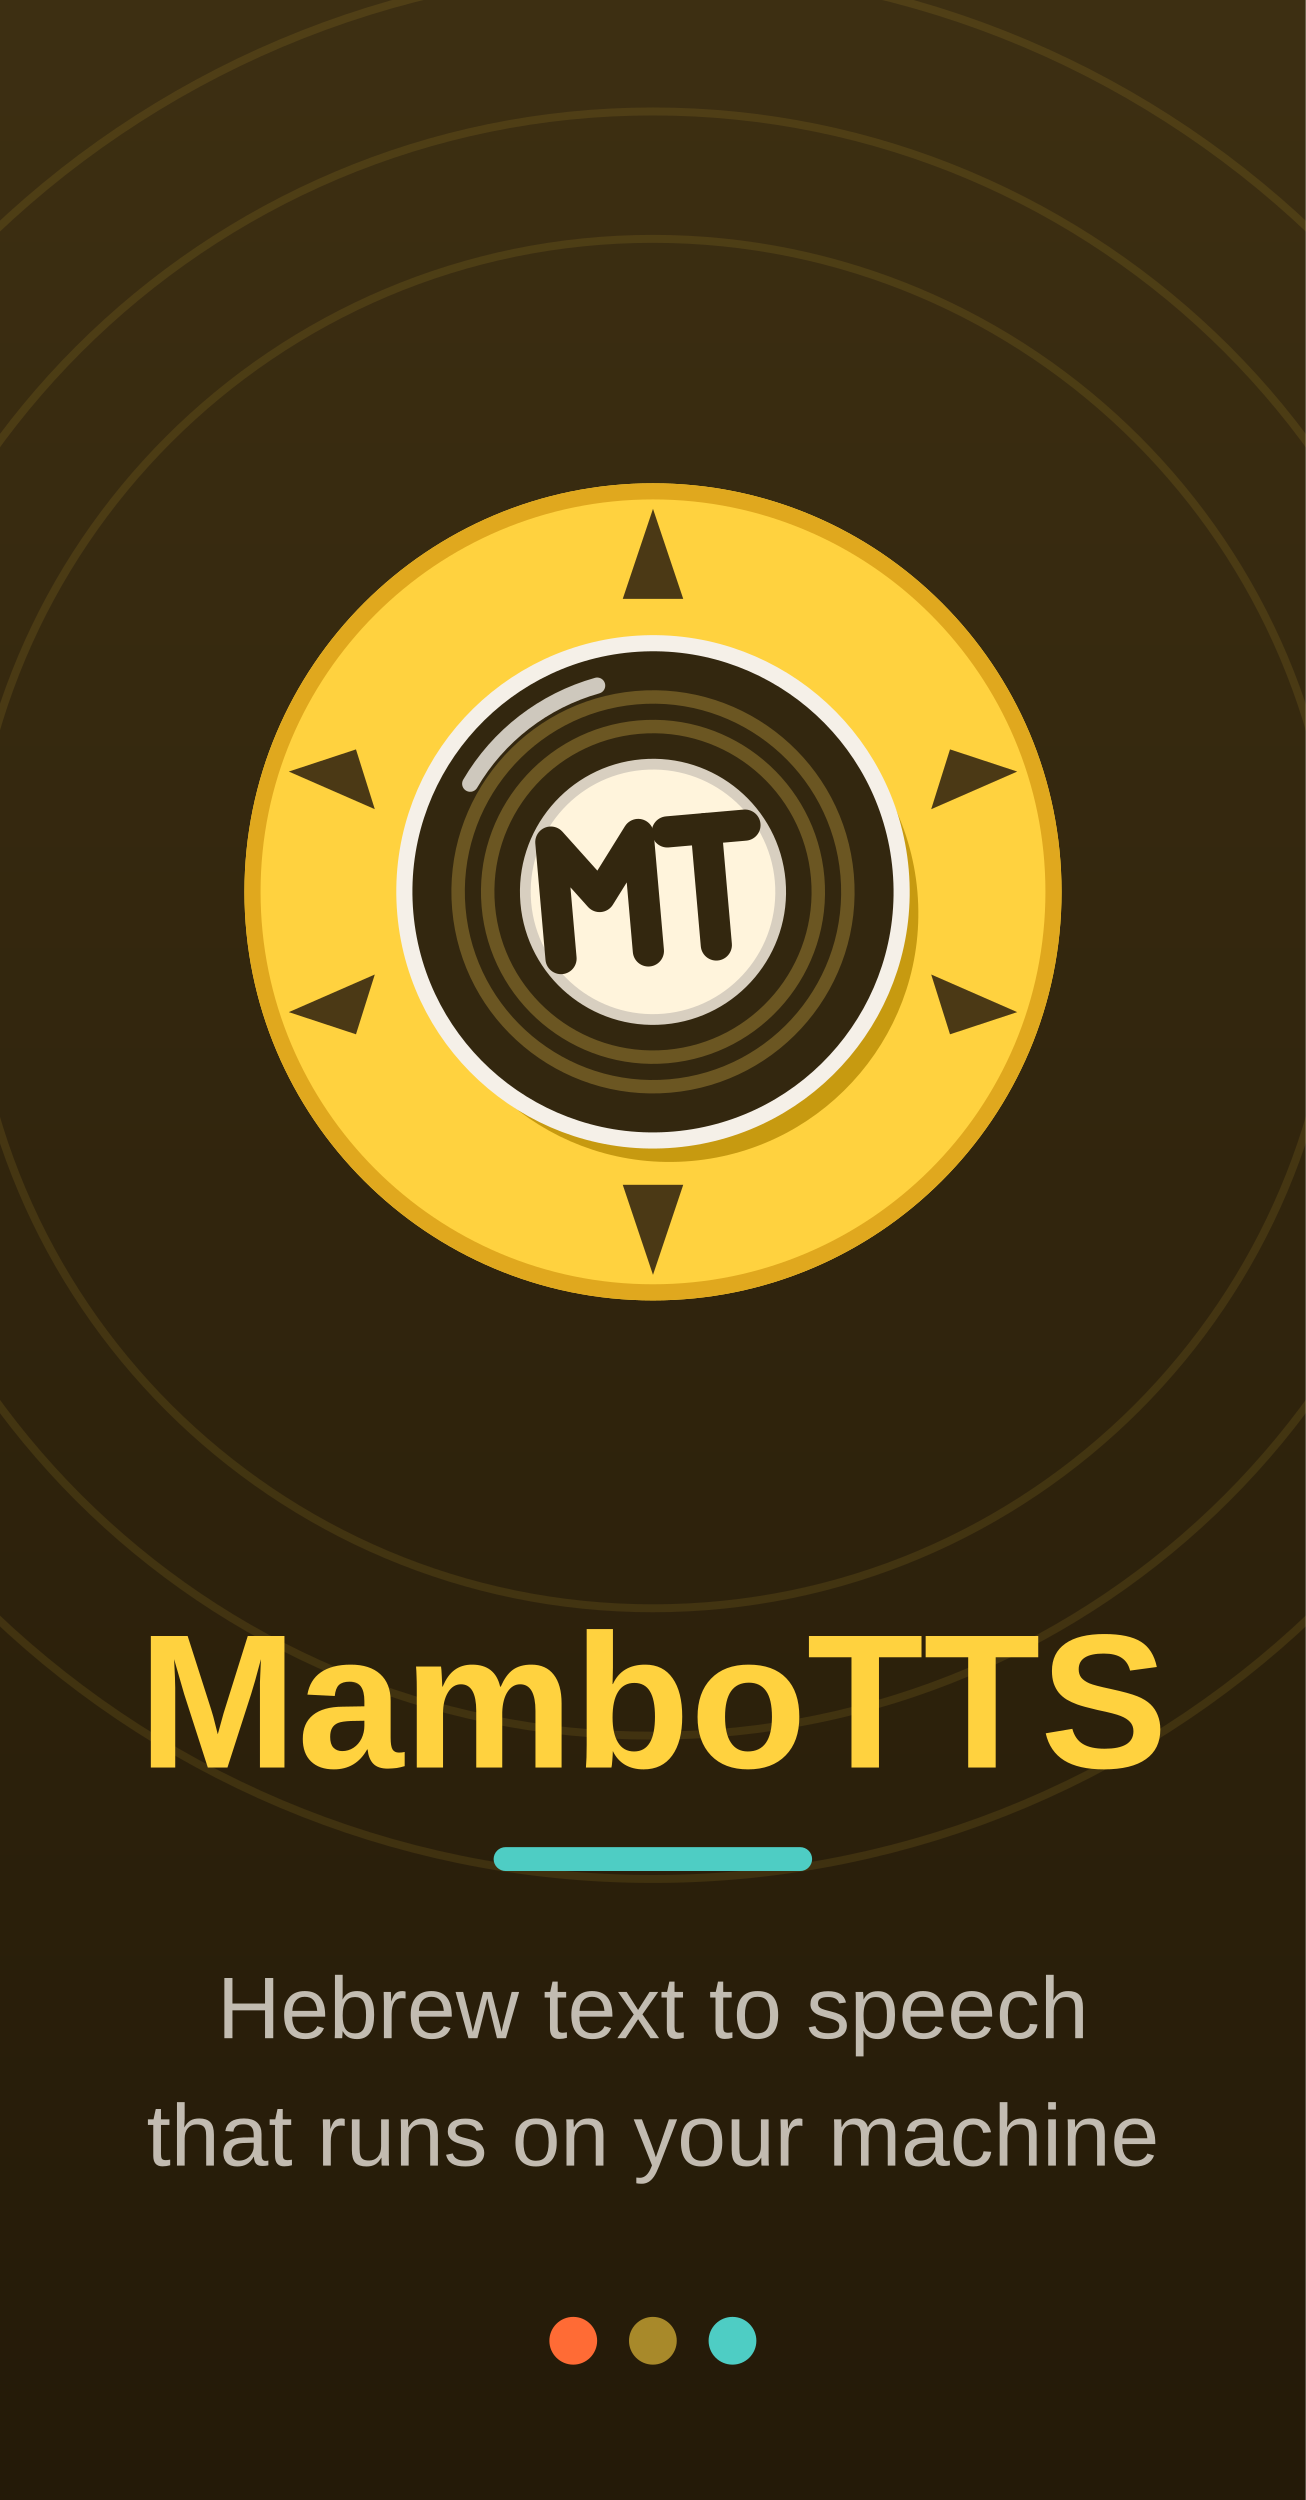
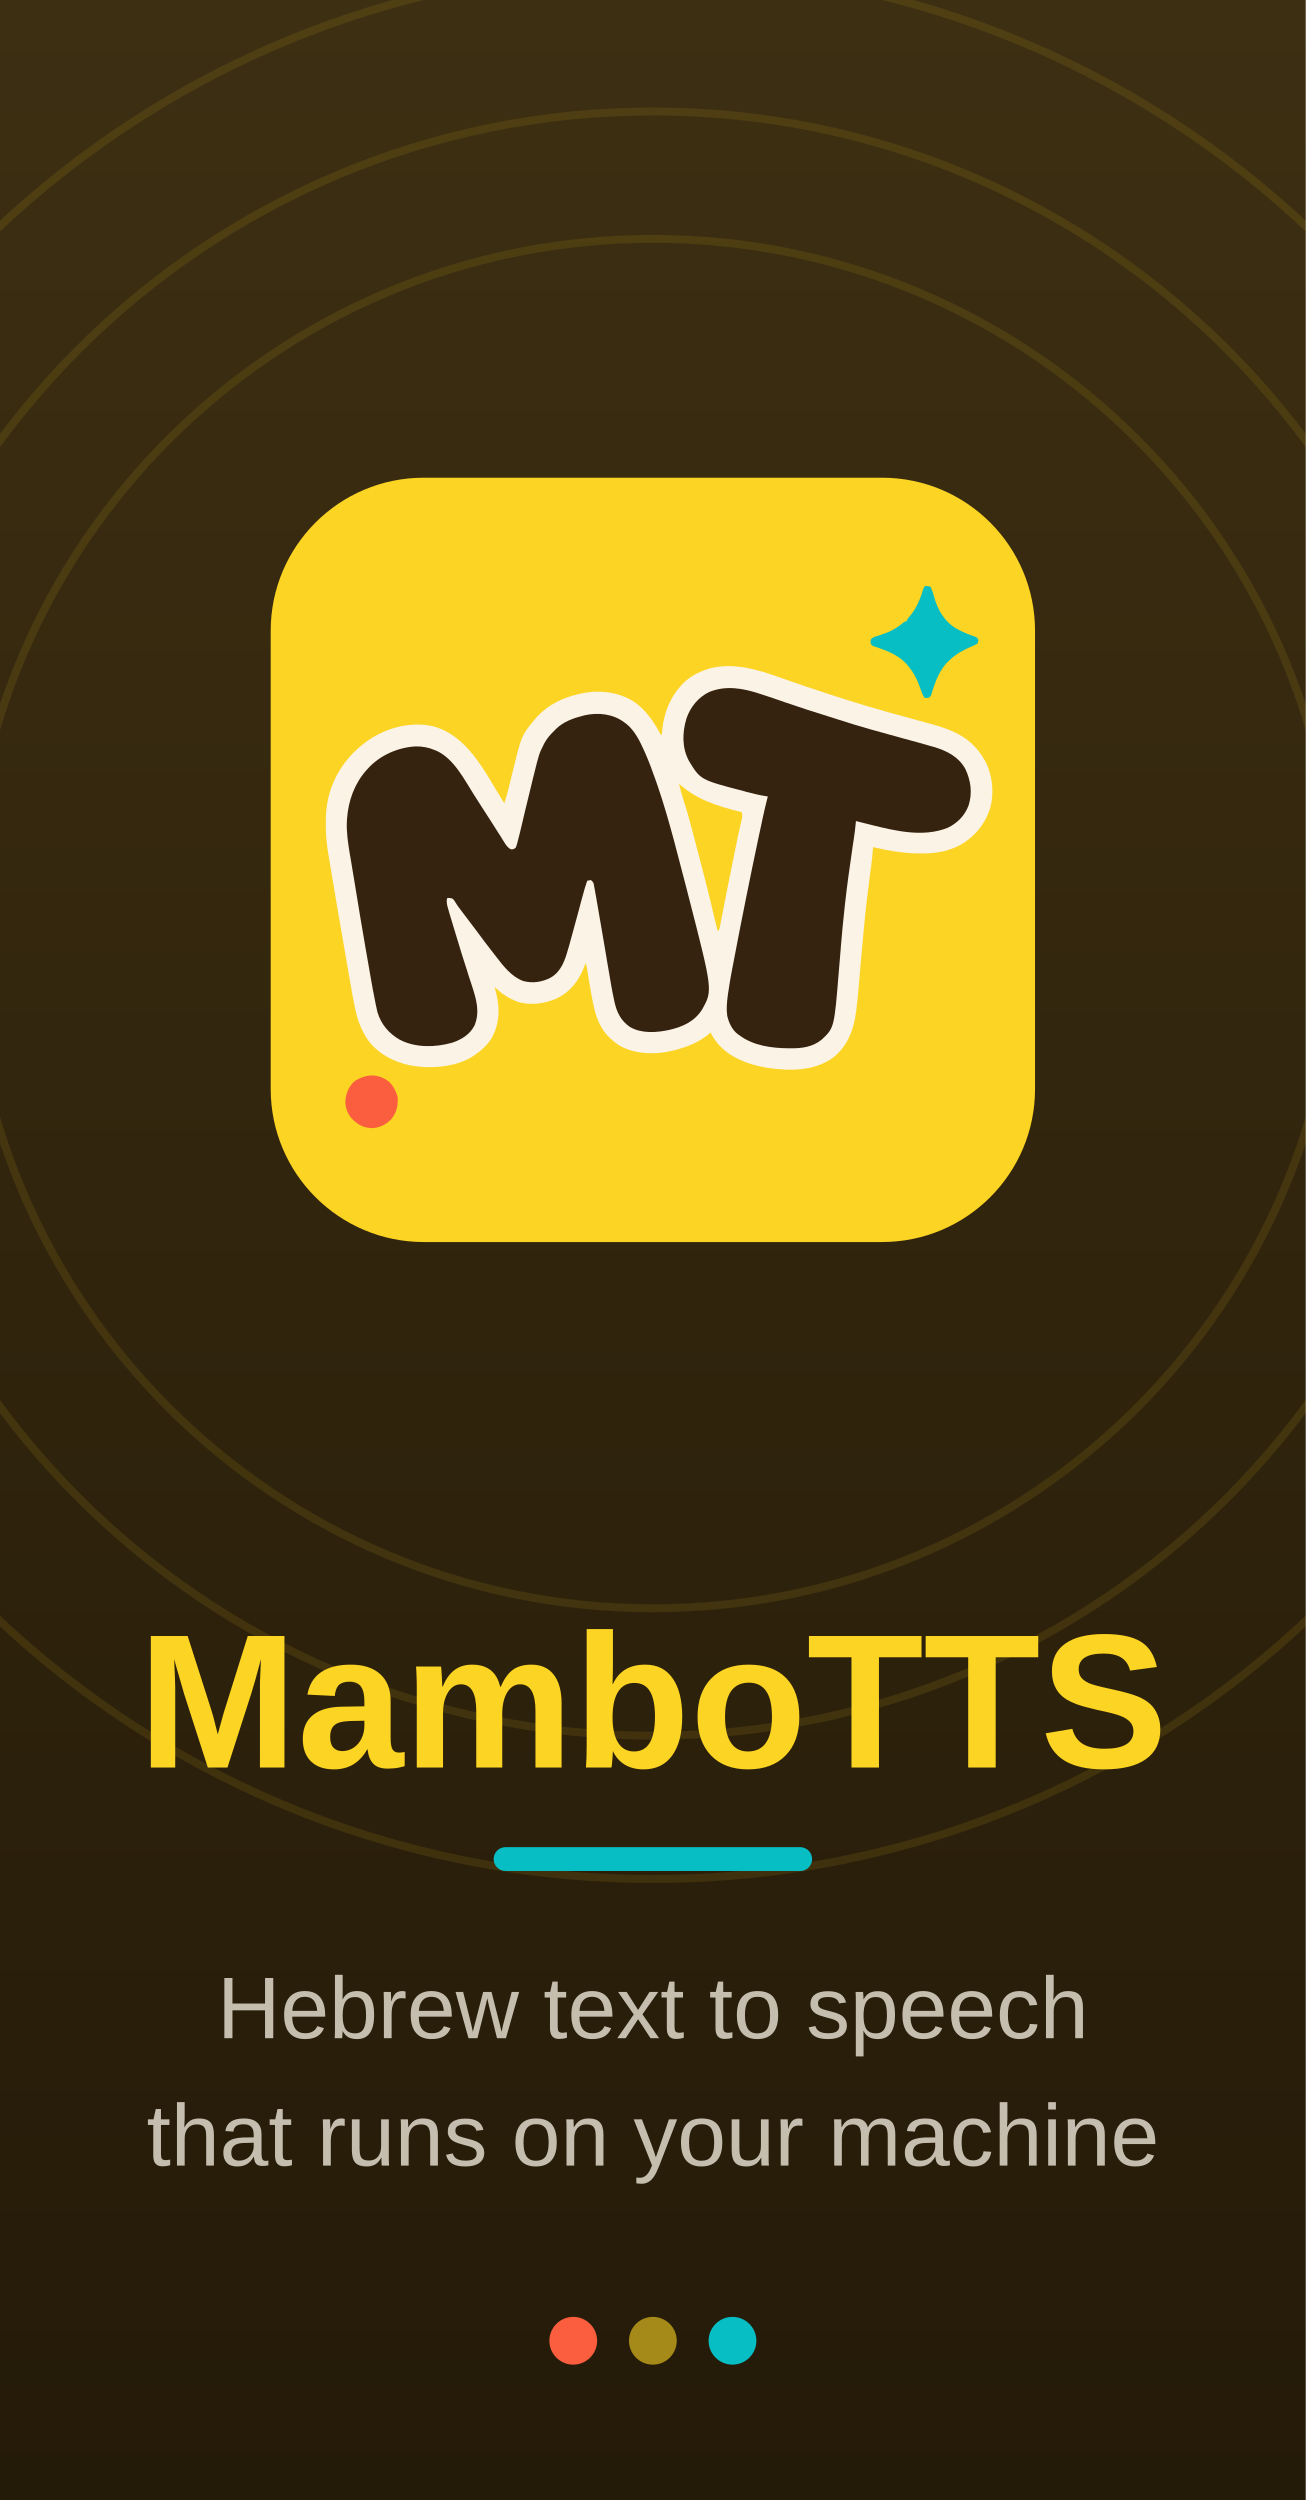
<svg xmlns="http://www.w3.org/2000/svg" width="164" height="314" viewBox="0 0 164 314">
  <defs>
    <linearGradient id="bg" x1="0" y1="0" x2="0" y2="1">
      <stop offset="0" stop-color="#3D2F12" />
      <stop offset="1" stop-color="#241A08" />
    </linearGradient>
  </defs>
-   <rect x="0" y="0" width="164" height="314" fill="url(#bg)" />
-   <g stroke="#FFD23F" fill="none" opacity="0.10">
+   <rect width="164" height="314" fill="url(#bg)" />
+   <g stroke="#FCD423" fill="none" opacity="0.10">
    <circle cx="82" cy="116" r="86" />
    <circle cx="82" cy="116" r="102" />
    <circle cx="82" cy="116" r="120" />
  </g>
-   <g transform="translate(28,58) scale(0.844)">
-     <circle cx="64" cy="64" r="60.8" fill="#FFD23F" />
-     <circle cx="64" cy="64" r="59.6" fill="none" stroke="#E0A81E" stroke-width="2.4" />
-     <g transform="translate(64,64)">
-       <g fill="#2B1F0E" opacity="0.85">
-         <path d="M0 -57 L4.5 -43.6 L-4.5 -43.6 Z" />
-         <path d="M54.2 -17.9 L41.4 -12.3 L44.2 -21.2 Z" />
-         <path d="M54.2 17.9 L44.2 21.2 L41.4 12.3 Z" />
-         <path d="M0 57 L-4.5 43.6 L4.5 43.6 Z" />
-         <path d="M-54.2 17.9 L-41.4 12.3 L-44.2 21.2 Z" />
-         <path d="M-54.2 -17.9 L-44.2 -21.2 L-41.4 -12.3 Z" />
-       </g>
-       <g transform="rotate(-5)">
-         <circle cx="2.2" cy="3.4" r="37" fill="#C79A10" />
-         <circle cx="0" cy="0" r="37" fill="#33270F" stroke="#F5F0E8" stroke-width="2.4" />
-         <circle cx="0" cy="0" r="29" fill="none" stroke="#6B5622" stroke-width="2" />
-         <circle cx="0" cy="0" r="24.6" fill="none" stroke="#6B5622" stroke-width="2" />
-         <path d="M-25.7 -18.4 A31.9 31.9 0 0 1 -5.6 -31.3" fill="none" stroke="#F5F0E8" stroke-width="2.4" stroke-linecap="round" opacity="0.8" />
-         <circle cx="0" cy="0" r="19" fill="#FFF4DC" />
-         <circle cx="0" cy="0" r="19" fill="none" stroke="#D8CFC0" stroke-width="1.6" />
-         <g transform="scale(1.45)" fill="none" stroke="#33270F" stroke-width="3.2" stroke-linecap="round" stroke-linejoin="round">
-           <path d="M-10 6 V-6 L-5.5 0 L-1 -6 V6" />
-           <path d="M2 -6 H10" />
-           <path d="M6 -6 V6" />
-         </g>
-       </g>
+   <g transform="translate(34,60) scale(0.09375)">
+     <rect width="1024" height="1024" rx="205" fill="#FCD423" />
+     <g fill="#06BEC4">
+       <path d="M877 145C879.4 145 881.6 145.6 884 146C885.9 150.3 887.5 154.4 888.6 158.9C893.4 177 902.5 192.7 918.9 202.3C927 206.8 935.7 210.4 944.5 213.3C946.5 214.2 947.1 215 948 217C947.9 219.5 947.9 219.5 947 222C945.3 223.3 945.3 223.3 942.9 224.3C942 224.7 941.1 225.1 940.2 225.6C939.7 225.8 939.2 226 938.7 226.2C928.5 230.8 919.3 235.4 911 243C910.4 243.5 909.8 244 909.2 244.6C897.1 255.5 890.8 271.8 886.1 287C885.9 287.7 885.7 288.5 885.4 289.2C885.2 289.9 885 290.6 884.8 291.3C883.8 293.3 883 294 881 295C878.3 295.1 878.3 295.1 876 295C873.2 290.9 871.8 286.7 870.2 282C866.3 270.4 861.1 260.3 853 251C852.5 250.4 851.9 249.8 851.4 249.1C841 237.9 825.9 231.7 811.6 227C810.9 226.8 810.2 226.5 809.5 226.3C808.9 226.1 808.2 225.9 807.6 225.7C806 225 806 225 804 223C803.4 217.7 803.4 217.7 805.3 215.4C807.1 213.9 808.5 213.3 810.7 212.6C811.5 212.4 812.2 212.2 813 212C813.7 211.7 814.5 211.5 815.3 211.2C827.2 207.5 837.5 202.8 847 194.6C849 193 849 193 852 192C852.7 190.7 853.4 189.3 854 188C855.2 186.6 856.4 185.3 857.6 183.9C865.6 174 870.7 161.3 874.2 149.2C875 147 875 147 877 145Z" />
+     </g>
+     <g fill="#FA5E3E">
+       <path d="M152 805C152.6 805.3 153.1 805.6 153.7 805.9C162.5 811 166.9 819.7 170 829C171 840.3 169 850.2 161.7 859.2C154.6 866.7 145.8 871.1 135.4 871.4C123.9 870.9 116.1 866.5 108.2 858.2C102.8 851.7 99.9 843.6 100 835C101 824.3 104.7 815.1 113 808C125.6 800.4 138.5 797.9 152 805Z" />
+     </g>
+     <g fill="#FAF3E6">
+       <path d="M680.9 267.2C685.6 268.8 690.2 270.5 694.9 272.1C695.8 272.4 696.8 272.8 697.8 273.1C711.7 278 725.8 282.7 739.9 287.3C742 288 744.1 288.7 746.2 289.4C762.2 294.7 778.3 299.8 794.4 304.6C794.8 304.7 794.8 304.7 797 305.4C818.5 311.8 840.2 317.8 861.9 323.7C867.4 325.2 872.8 326.7 878.3 328.2C880.8 328.9 883.3 329.6 885.8 330.2C914.9 338.2 939.2 348.9 955 376C955.5 376.9 956.1 377.7 956.6 378.6C967 397.2 969.6 421.9 964 442.3C957 464.7 942.3 482.3 921.6 493.2C906 501.1 888.6 503.6 871.3 503.4C870.6 503.4 869.8 503.4 869.1 503.4C848 503.3 827.5 499.7 807 495C807 495.8 806.9 496.6 806.8 497.4C806.3 505.3 805.4 513 804.4 520.9C804.1 522.7 803.9 524.6 803.6 526.4C803.5 527.7 803.3 529.1 803.1 530.4C800 554.1 797.1 577.8 794.9 601.7C794.8 602.3 794.8 602.9 794.7 603.6C793.3 618.7 791.9 633.8 790.6 648.9C790.4 651.2 790.2 653.5 790 655.8C789.4 662.5 788.8 669.2 788.3 675.9C787.2 688.6 786.1 701.2 784.5 713.8C784.4 714.7 784.2 715.6 784.1 716.6C781 739.9 772.6 762 753.5 776.9C727.9 795.5 695.1 794.9 665.3 790.6C652.2 788.4 638.9 784.9 627 779C626.5 778.8 626 778.5 625.5 778.3C610 770.9 598.3 760.1 590 745C590 744.3 590 743.7 590 743C589.3 743.6 588.5 744.3 587.7 744.9C573.6 756.4 558.5 762.6 541 767C540.3 767.2 539.6 767.4 538.9 767.5C516.6 773.2 489.2 772.7 468.7 761.6C464.5 759.1 460.7 756.3 457 753C456.6 752.7 456.6 752.7 454.7 751C441.5 738.6 435.5 722.4 432.1 704.9C431.8 703.7 431.6 702.5 431.3 701.3C428.9 689.1 426.9 676.8 424.9 664.6C424.8 663.8 424.7 663.1 424.6 662.3C424.3 660.9 424.1 659.5 423.9 658.1C423.4 655.3 422.9 652.7 422 650C421.7 650.8 421.4 651.6 421.1 652.5C413.6 673 402.5 688.3 382.6 697.9C367 704.8 347.5 707.3 330.9 702.2C318.7 697.3 309.2 691.5 300 682C300.1 682.2 300.1 682.2 300.4 683.4C300.9 685.6 301.4 687.8 301.9 690C302 690.4 302 690.4 302.5 692.3C307.4 712.9 306.2 733.7 295.2 752.1C289.8 760.5 282.2 767.4 274 773C273.3 773.5 272.6 774 271.9 774.5C248.6 790 213.9 792.3 187.3 787.4C164.5 782.8 141.9 770.9 128.8 751.2C121.4 739.4 116.6 727.4 113.7 713.9C113.5 712.9 113.3 711.9 113 710.8C110.5 698.7 108.3 686.5 106.2 674.2C105.8 672.1 105.4 670.1 105.1 668C99.9 638.6 94.9 609.2 89.9 579.8C89.6 578.1 89.3 576.3 89 574.6C85.3 552.5 81.5 530.4 77.9 508.3C77.7 506.8 77.4 505.2 77.1 503.6C75 490.7 73.8 478.2 73.8 465.1C73.8 464.4 73.8 463.7 73.8 463C73.8 451.8 74.4 441 77 430C77.2 429.3 77.3 428.6 77.5 427.9C85.6 394.1 107.4 366.1 136.7 347.9C160.2 333.8 189.9 326.8 216.9 332.9C263.2 344.6 286.5 393.4 309.7 430.9C310.8 432.6 311.9 434.3 313 436C315.5 428.9 317.4 421.8 319.1 414.5C319.4 413.3 319.7 412.1 320 410.9C321.3 405.9 322.5 400.8 323.7 395.8C335.9 345.7 335.9 345.7 352 326C352.7 325.2 353.3 324.3 354 323.5C371.3 303 395.9 292.2 422 288C422.8 287.9 423.6 287.7 424.4 287.6C446.9 284.5 471.1 288.8 489.7 302.2C504.7 313.7 514.1 328.5 523 345C524.5 343.5 524.2 342.3 524.4 340.3C526.4 313.9 537 288.6 557.5 270.9C595.6 241.6 639.3 252.3 680.9 267.2ZM547 410C548.6 416.6 550.3 423.2 552.4 429.6C559.9 452.8 565.8 476.5 572 500C572.2 500.6 572.3 501.2 572.5 501.7C580.2 531 587.7 560.3 594.5 589.8C596 595.9 597.5 601.9 599 608C601.2 605.3 601.7 602.5 602.3 599.1C602.4 598.5 602.5 598 602.7 597.3C603 595.4 603.4 593.4 603.8 591.4C604.1 590 604.4 588.6 604.6 587.1C605.2 584.1 605.8 581.1 606.4 578C607.8 570.8 609.2 563.5 610.6 556.3C610.9 554.6 611.3 553 611.6 551.3C614.9 534.6 618.3 517.9 621.7 501.2C622.1 499.2 622.5 497.2 622.9 495.2C623.6 492.1 624.2 489 624.9 485.8C625.1 484.6 625.4 483.5 625.6 482.3C626.8 476.7 628 471 629.3 465.4C629.4 465 629.4 465 629.9 462.9C630.2 461.4 630.6 459.9 631 458.4C631.9 454.6 632.1 451.8 631 448C630.3 447.8 629.6 447.6 628.8 447.5C598.6 440 570.5 431.4 547 410Z" />
+     </g>
+     <g fill="#35220F">
+       <path d="M654 289.1C655 289.4 655.9 289.7 656.9 290C667.5 293.4 678 297 688.5 300.7C707.5 307.2 726.5 313.5 745.8 319.4C751.1 321 756.3 322.7 761.6 324.4C789.9 333.7 818.7 341.4 847.4 349.3C860.1 352.7 872.8 356.2 885.5 359.9C886.5 360.2 887.4 360.4 888.4 360.7C905.7 365.8 921.5 373.7 930.6 390.1C938 405.8 940.3 422.3 935 439C930 452.6 920 462.8 907 469C874.3 482.2 836.8 473.2 804 465C803 464.8 802 464.5 800.9 464.2C795.3 462.9 789.6 461.4 784 460C784 460.6 783.9 461.3 783.9 461.9C783.3 469.1 782.3 476.1 781.3 483.2C780.7 486.7 780.2 490.2 779.7 493.6C779.6 494.4 779.5 495.1 779.4 495.9C775.7 520.9 772.2 545.9 769.4 571.1C769.3 571.7 769.2 572.3 769.2 572.9C767.1 591.1 765.5 609.4 763.9 627.7C763.9 628.2 763.9 628.2 763.7 630.8C762.8 641.1 761.9 651.5 761.1 661.8C755 737 755 737 738.2 752.8C725.8 762.9 711.5 764.6 696.1 764.4C695.4 764.4 694.7 764.4 693.9 764.4C671.4 764.3 646.5 761 628 747C627.3 746.5 626.6 746 625.8 745.5C618.1 739.7 613.7 730 611.6 720.8C610.4 712.1 611.1 703.7 612.2 695.1C612.3 694.1 612.5 693 612.6 692C614.2 680 616.4 668.2 618.6 656.4C619 654.4 619.4 652.4 619.8 650.4C630.7 592.8 642.3 535.4 654.4 478.1C654.6 477.2 654.8 476.4 655 475.5C656 470.6 657 465.8 658.1 461C658.4 459.5 658.7 458.1 659 456.6C661.1 446.7 663.5 436.8 666 427C665.3 426.9 664.5 426.8 663.7 426.7C654.6 425.3 645.8 423.1 636.9 420.8C636.2 420.6 635.4 420.4 634.6 420.1C575.8 404.8 575.8 404.8 560.6 379.9C550.8 362 551.3 341.7 557 322.6C562.2 307.3 572.7 294.3 587.4 287.1C609.6 278.1 631.9 281.9 654 289.1Z" />
+       <path d="M474 328C474.7 328.5 475.4 329 476.1 329.5C487.4 338.4 494.2 352.2 500 365C500.2 365.4 500.2 365.4 501 367.2C506.8 380.2 511.7 393.6 516.4 407.1C517 409 517.7 411 518.4 412.9C526.5 436.4 533.3 460.3 539.8 484.3C540 485.1 540.1 485.8 540.4 486.5C546.1 507.8 551.6 529 557.1 550.3C557.9 553.4 558.7 556.6 559.5 559.7C592.2 686.9 592.2 686.9 578.2 712.1C568 728.4 552.4 735.5 534 739.8C516.9 743.5 496.8 745 481.2 735.8C469.2 727.5 463.7 716.3 460.6 702.4C460.4 701.5 460.2 700.5 460 699.5C457.3 687.3 455.3 674.9 453.2 662.6C452.6 659.1 452 655.6 451.4 652.2C450.3 645.6 449.2 639.1 448.1 632.5C446.1 620.8 444.1 609.1 442.1 597.4C441.5 594 440.9 590.6 440.3 587.1C438.9 578.8 437.5 570.4 436 562C435.9 561.5 435.9 561.5 435.4 558.9C434.9 556 434.4 553.2 433.9 550.4C433.7 549.5 433.6 548.7 433.4 547.9C433.3 547.1 433.1 546.4 433 545.6C432.9 545 432.8 544.4 432.6 543.7C431.9 541.6 430.7 540.5 429 539C427.4 539.3 425.7 539.7 424 540C421.6 546.8 419.7 553.7 417.8 560.7C417.3 562.6 416.8 564.6 416.2 566.5C414.9 571.4 413.6 576.3 412.3 581.2C408.2 596.5 404.1 611.7 399.8 627C399.4 628.3 399 629.6 398.6 630.9C394.4 646 389.4 661.6 375 669.8C363.5 675.8 350.9 677.7 338.3 674.3C322.6 668.6 311.3 653.8 301.5 641C299.9 638.9 298.3 636.8 296.7 634.8C290.1 626.4 283.7 617.9 277.4 609.3C272.9 603.2 268.3 597.1 263.6 591C255.1 579.8 255.1 579.8 251.2 574.6C250.7 573.8 250.1 572.9 249.5 572.1C248.2 570.2 247.1 568.4 245.9 566.4C243.8 563.8 243.4 563.6 240.3 563.1C239.8 563 239.8 563 237 563C236 564 236 564 235.8 567C235.9 571.4 236.9 575.2 238.2 579.3C238.4 580.1 238.7 580.9 238.9 581.7C239.7 584.3 240.5 586.9 241.2 589.5C241.8 591.3 242.3 593.2 242.9 595C244.6 600.7 246.3 606.4 248 612C248.3 612.9 248.5 613.7 248.8 614.6C253.6 630.6 258.6 646.7 263.8 662.7C263.9 663.2 263.9 663.2 264.7 665.7C266.3 670.5 267.8 675.2 269.4 680C275.3 698.2 280.7 715.5 273 734C266.7 746.1 255.6 752.8 243 757C220.3 763.3 194.4 764 173 753C158.3 744.6 147.9 732.3 143 716C142.1 712.4 141.4 708.8 140.6 705.1C140.4 704 140.2 703 140 701.9C137.6 690.5 135.6 679 133.6 667.5C133.2 665.2 132.8 663 132.4 660.7C131.6 655.9 130.8 651.1 129.9 646.3C129.1 641.5 128.3 636.7 127.4 632C122.2 602.1 117.2 572.2 112.4 542.3C110.5 530.9 108.6 519.4 106.7 508C106.5 507.1 106.4 506.3 106.2 505.4C106.1 504.6 106 503.8 105.8 503C103.5 488.7 101.2 473.9 102.1 459.4C102.2 458.5 102.2 457.7 102.3 456.8C104 432.5 112.5 409.1 129 391C129.6 390.3 130.2 389.6 130.9 388.9C146.9 371.7 170.6 361.3 194 360C203.2 359.8 211.5 361.4 220 365C220.9 365.4 221.8 365.7 222.7 366.1C245.4 376.8 259 403.7 271.9 424.1C275.3 429.6 278.8 435 282.3 440.4C283.3 442 284.3 443.6 285.4 445.2C289.5 451.7 293.7 458.2 297.9 464.6C300.5 468.7 303.1 472.7 305.6 476.8C306.3 477.8 306.9 478.8 307.6 479.8C308.8 481.8 310 483.7 311.2 485.7C311.8 486.6 312.4 487.5 312.9 488.4C313.4 489.2 313.9 490 314.4 490.8C316.5 493.8 318.6 496.4 322 497.9C324.6 498 325.8 497.5 328 496C329.1 493.8 329.1 493.8 329.9 490.9C330 490.4 330.2 489.8 330.4 489.2C332.9 480.1 335 470.9 337.2 461.7C338.4 456.3 339.7 450.9 341 445.5C341.3 444.3 341.6 443.1 341.9 441.9C344.8 429.8 347.7 417.7 350.7 405.6C351.2 403.6 351.7 401.6 352.2 399.6C359.5 370 359.5 370 365.6 357.8C366 357.1 366.3 356.5 366.6 355.8C370 349.4 374.5 344.2 379.7 339.2C380.8 338.2 381.9 337.1 382.9 336C392.1 327 405.8 322 418 319C418.9 318.8 419.7 318.6 420.6 318.3C439.1 314.2 458.8 316.4 474 328Z" />
    </g>
  </g>
-   <text x="82" y="222" text-anchor="middle" font-family="Segoe UI, Arial, sans-serif" font-size="24" font-weight="700" fill="#FFD23F">MamboTTS</text>
-   <rect x="62" y="232" width="40" height="3" rx="1.5" fill="#4ECDC4" />
-   <text x="82" y="256" text-anchor="middle" font-family="Segoe UI, Arial, sans-serif" font-size="11" fill="#F5F0E8" opacity="0.75">Hebrew text to speech</text>
-   <text x="82" y="272" text-anchor="middle" font-family="Segoe UI, Arial, sans-serif" font-size="11" fill="#F5F0E8" opacity="0.75">that runs on your machine</text>
-   <circle cx="72" cy="294" r="3" fill="#FF6B35" />
-   <circle cx="82" cy="294" r="3" fill="#FFD23F" opacity="0.6" />
-   <circle cx="92" cy="294" r="3" fill="#4ECDC4" />
+   <text x="82" y="222" text-anchor="middle" font-family="Segoe UI, Arial, sans-serif" font-size="24" font-weight="700" fill="#FCD423">MamboTTS</text>
+   <rect x="62" y="232" width="40" height="3" rx="1.5" fill="#06BEC4" />
+   <text x="82" y="256" text-anchor="middle" font-family="Segoe UI, Arial, sans-serif" font-size="11" fill="#FAF3E6" opacity="0.75">Hebrew text to speech</text>
+   <text x="82" y="272" text-anchor="middle" font-family="Segoe UI, Arial, sans-serif" font-size="11" fill="#FAF3E6" opacity="0.75">that runs on your machine</text>
+   <circle cx="72" cy="294" r="3" fill="#FA5E3E" />
+   <circle cx="82" cy="294" r="3" fill="#FCD423" opacity="0.6" />
+   <circle cx="92" cy="294" r="3" fill="#06BEC4" />
</svg>
